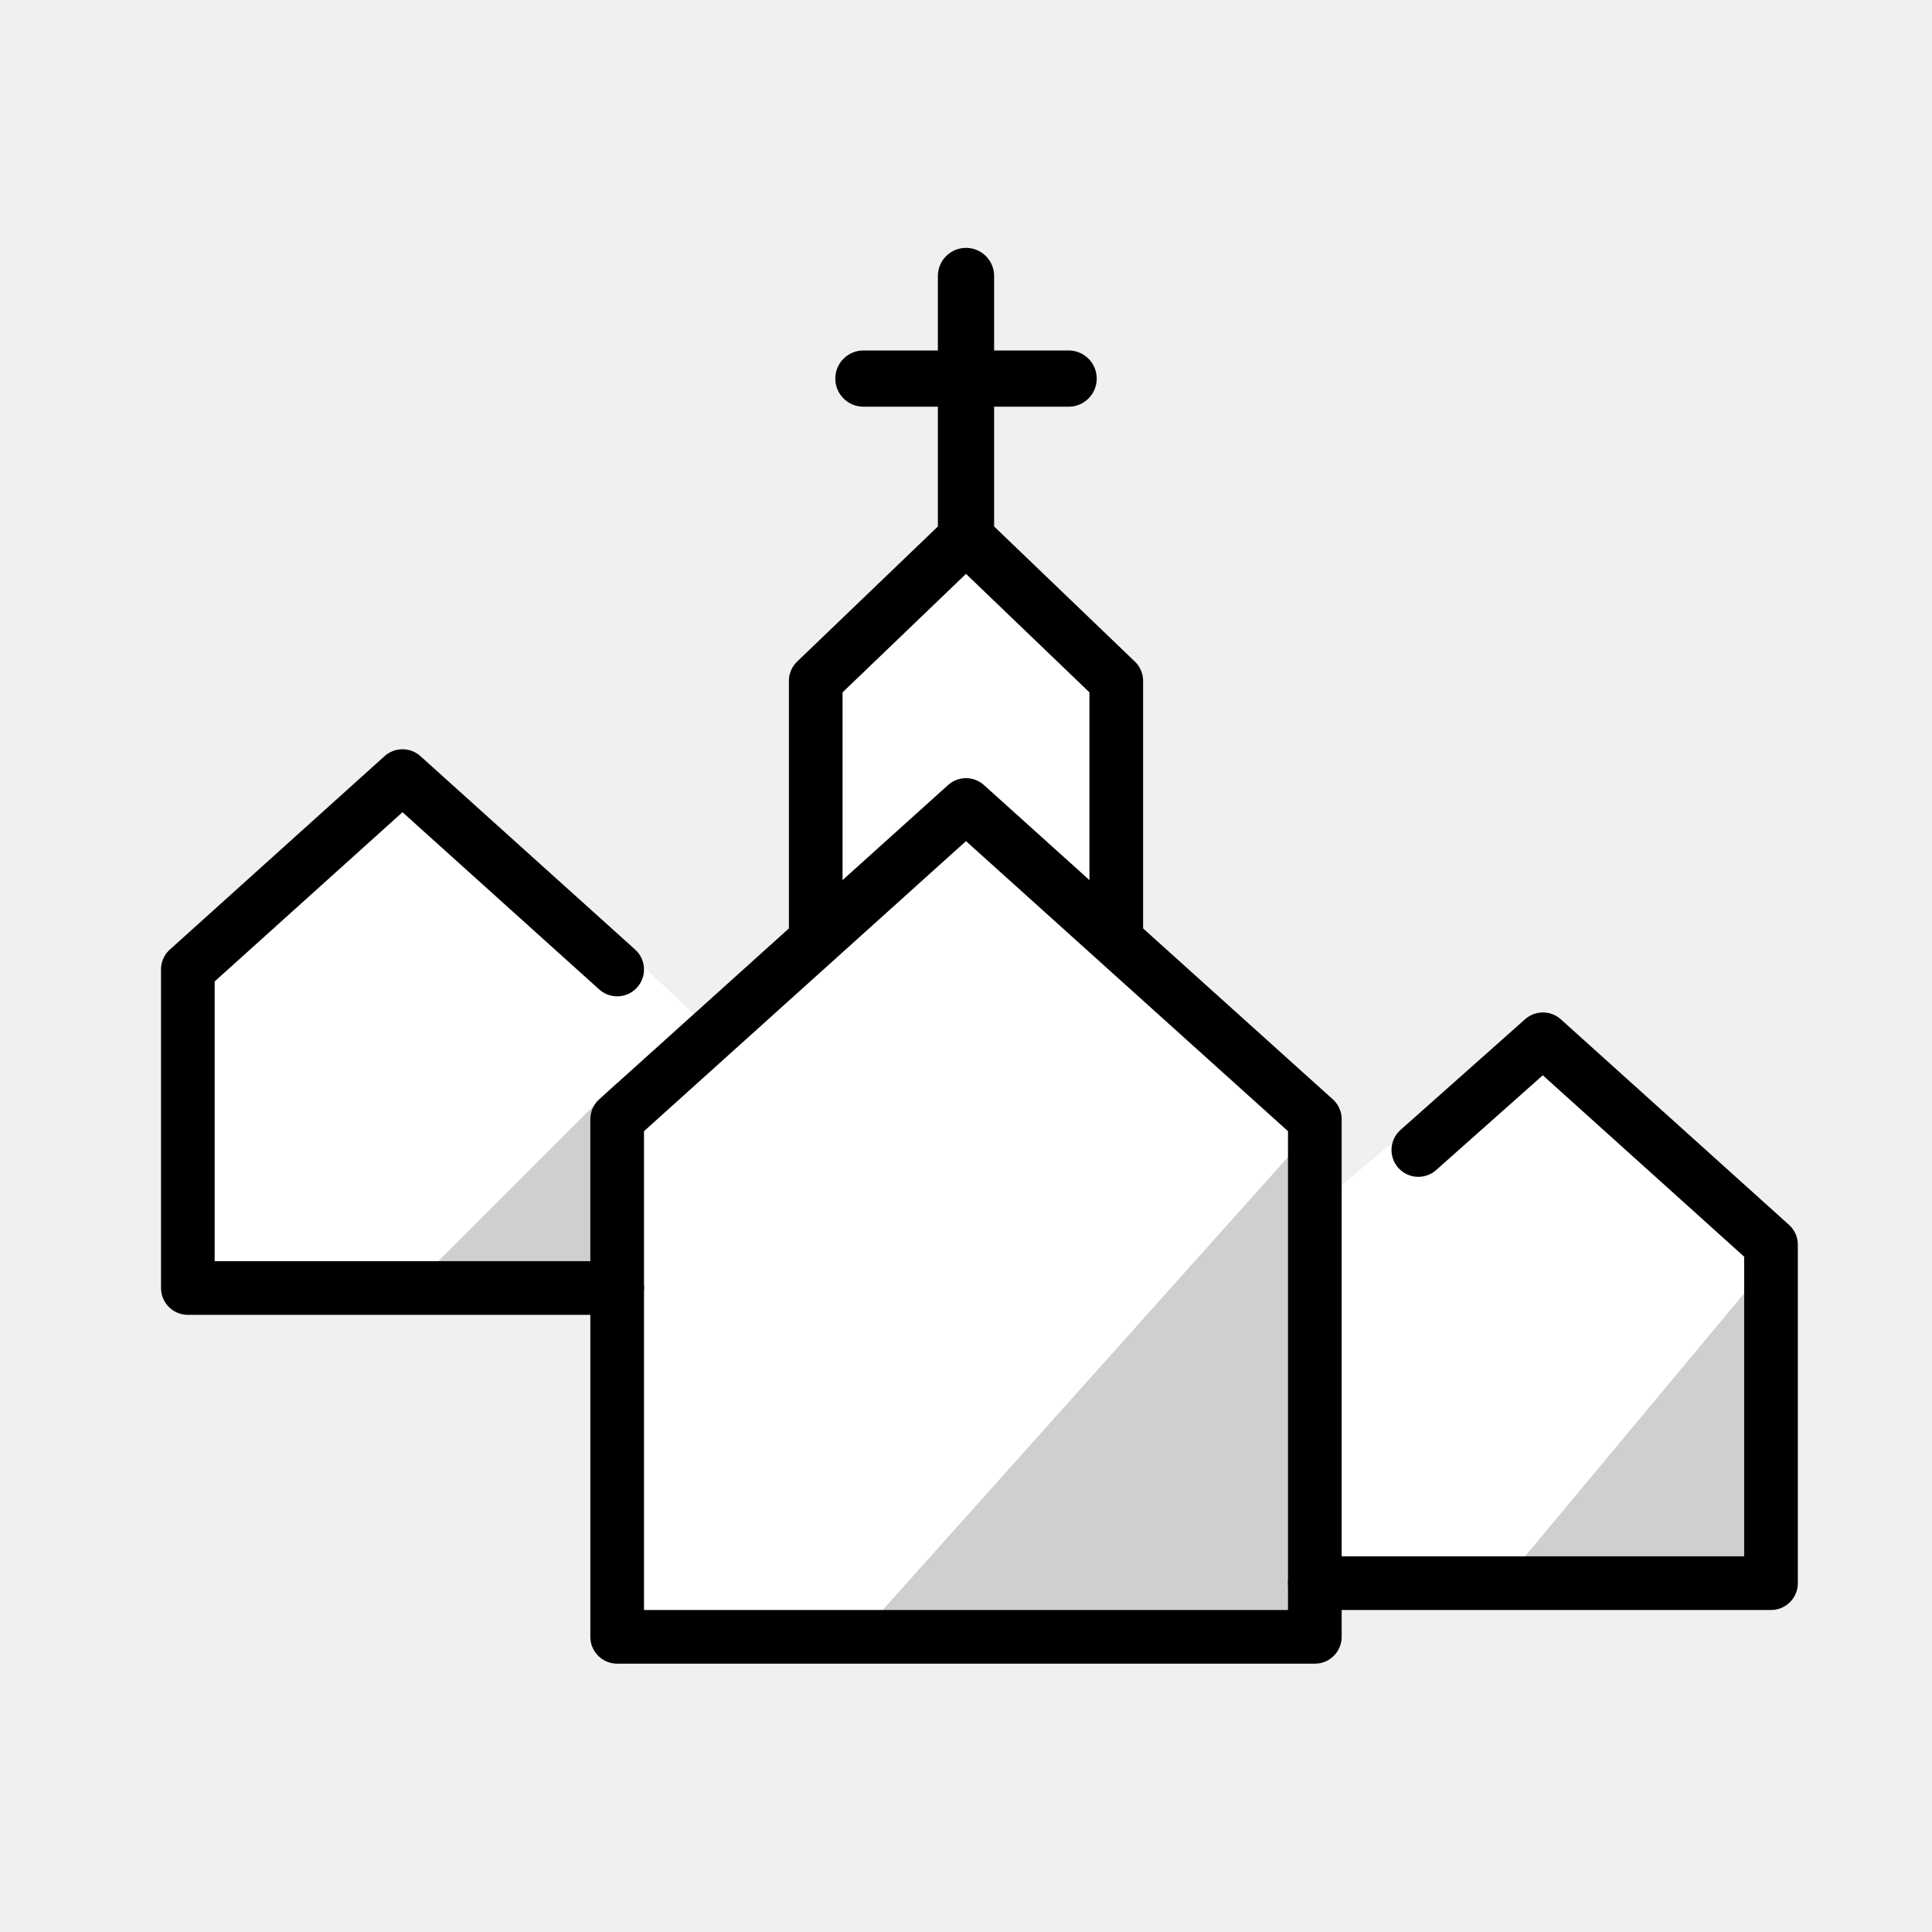
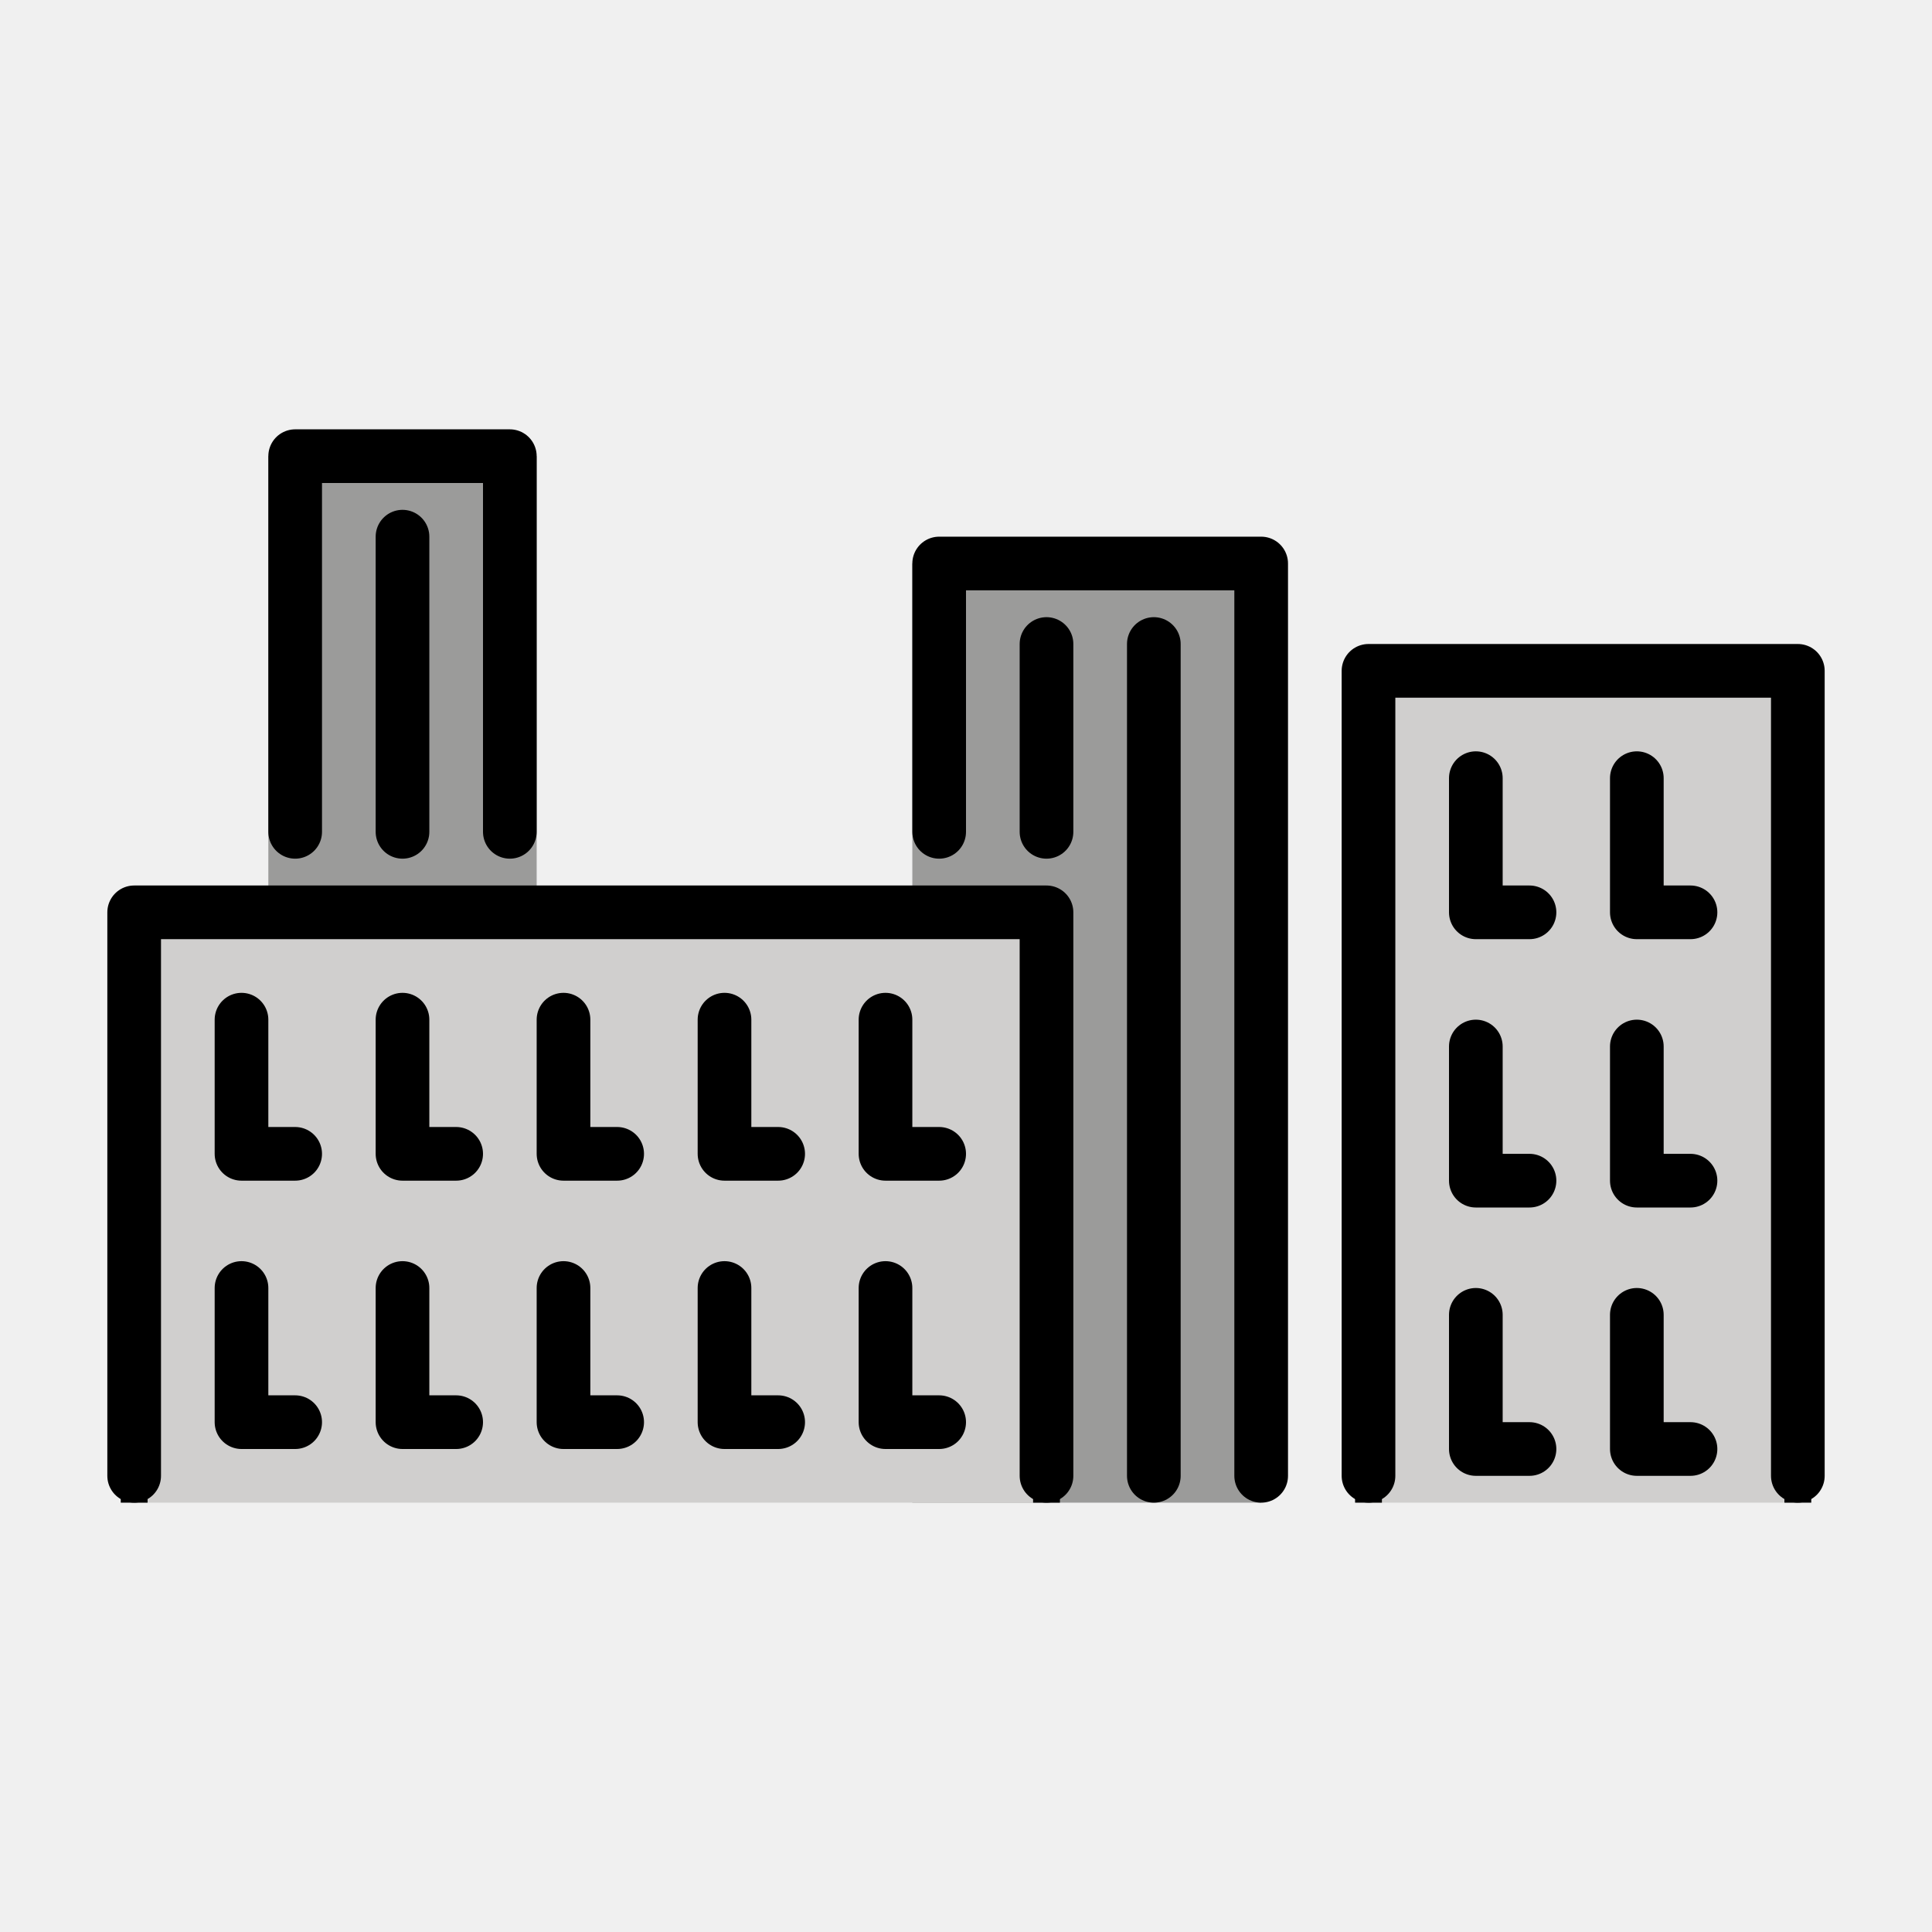
<svg xmlns="http://www.w3.org/2000/svg" id="emoji" viewBox="0 0 72 72">
  <g id="color">
-     <polygon fill="#FFFFFF" stroke="none" points="49,41.711 36,30 23,41.711 23,61 49,61" />
-     <polyline fill="#FFFFFF" stroke="none" points="31.028,42.624 21.945,34.123 15,28.923 7,36.13 7,48 23,48" />
-     <polyline fill="#FFFFFF" stroke="none" points="49,59 66,59 66,46.388 56.848,38.362 47.041,46.697" />
-     <polyline fill="#FFFFFF" stroke="none" points="41.6,35 41.6,25.376 36,20 30.4,25.376 30.4,35" />
-     <polyline fill="#D0CFCE" stroke="none" points="49,61 49,42 32,61" />
-     <polyline fill="#D0CFCE" stroke="none" points="23,48 23,40.333 15.333,48" />
-     <polyline fill="#D0CFCE" stroke="none" points="66,59 66,47 56,59" />
+     <polyline fill="#9B9B9A" stroke="none" points="10,34 10,17 20,17 20,34" />
+     <rect x="34" y="21" width="13" height="35" fill="#9B9B9A" stroke="none" />
+     <polyline fill="#D0CFCE" stroke="none" stroke-miterlimit="10" points="51,56 51,25 67,25 67,56" />
+     <polyline fill="#D0CFCE" stroke="none" stroke-miterlimit="10" points="5,56 5,34 39,34 39,56" />
  </g>
  <g id="hair" />
  <g id="skin" />
  <g id="skin-shadow" />
  <g id="line">
-     <path fill="#000000" stroke="none" d="M36,20.763c-0.579,0-1.048-0.469-1.048-1.048v-9.43c0-0.579,0.469-1.048,1.048-1.048 c0.579,0,1.048,0.469,1.048,1.048v9.43C37.048,20.294,36.579,20.763,36,20.763z" />
-     <path fill="#000000" stroke="none" d="M39.824,15.157h-7.647c-0.579,0-1.048-0.469-1.048-1.048c0-0.579,0.469-1.048,1.048-1.048 h7.647c0.579,0,1.048,0.469,1.048,1.048C40.872,14.688,40.403,15.157,39.824,15.157z" />
-     <polygon fill="none" stroke="#000000" stroke-linecap="round" stroke-linejoin="round" stroke-miterlimit="10" stroke-width="2" points="49,41.711 36,30 23,41.711 23,61 49,61" />
-     <polyline fill="none" stroke="#000000" stroke-linecap="round" stroke-linejoin="round" stroke-miterlimit="10" stroke-width="2" points="23,36.13 15,28.923 7,36.13 7,48 23,48" />
-     <polyline fill="none" stroke="#000000" stroke-linecap="round" stroke-linejoin="round" stroke-miterlimit="10" stroke-width="2" points="49,59 66,59 66,46.388 57.5,38.731 52.857,42.857" />
-     <polyline fill="none" stroke="#000000" stroke-linecap="round" stroke-linejoin="round" stroke-miterlimit="10" stroke-width="2" points="41.6,35 41.6,25.376 36,20 30.4,25.376 30.4,35" />
+     <polyline fill="none" stroke="#000000" stroke-miterlimit="10" points="51,56 51,25 67,25 67,56" />
+     <polyline fill="none" stroke="#000000" stroke-miterlimit="10" points="5,56 5,34 39,34 39,56" />
+     <polyline fill="none" stroke="#000000" stroke-linecap="round" stroke-linejoin="round" stroke-miterlimit="10" stroke-width="2" points="51,55 51,25 67,25 67,55" />
+     <polyline fill="none" stroke="#000000" stroke-linecap="round" stroke-linejoin="round" stroke-miterlimit="10" stroke-width="2" points="5,55 5,34 39,34 39,55" />
+     <polyline fill="none" stroke="#000000" stroke-linecap="round" stroke-linejoin="round" stroke-miterlimit="10" stroke-width="2" points="35,31 35,21 47,21 47,55" />
+     <polyline fill="none" stroke="#000000" stroke-linecap="round" stroke-linejoin="round" stroke-miterlimit="10" stroke-width="2" points="11,31 11,17 19,17 19,31" />
+     <polyline fill="none" stroke="#000000" stroke-linecap="round" stroke-linejoin="round" stroke-miterlimit="10" stroke-width="2" points="57,34 55,34 55,29" />
+     <polyline fill="none" stroke="#000000" stroke-linecap="round" stroke-linejoin="round" stroke-miterlimit="10" stroke-width="2" points="63,34 61,34 61,29" />
+     <polyline fill="none" stroke="#000000" stroke-linecap="round" stroke-linejoin="round" stroke-miterlimit="10" stroke-width="2" points="57,44 55,44 55,39" />
+     <polyline fill="none" stroke="#000000" stroke-linecap="round" stroke-linejoin="round" stroke-miterlimit="10" stroke-width="2" points="63,44 61,44 61,39" />
+     <polyline fill="none" stroke="#000000" stroke-linecap="round" stroke-linejoin="round" stroke-miterlimit="10" stroke-width="2" points="29,43 27,43 27,38" />
+     <polyline fill="none" stroke="#000000" stroke-linecap="round" stroke-linejoin="round" stroke-miterlimit="10" stroke-width="2" points="35,43 33,43 33,38" />
+     <polyline fill="none" stroke="#000000" stroke-linecap="round" stroke-linejoin="round" stroke-miterlimit="10" stroke-width="2" points="29,53 27,53 27,48" />
+     <polyline fill="none" stroke="#000000" stroke-linecap="round" stroke-linejoin="round" stroke-miterlimit="10" stroke-width="2" points="35,53 33,53 33,48" />
+     <polyline fill="none" stroke="#000000" stroke-linecap="round" stroke-linejoin="round" stroke-miterlimit="10" stroke-width="2" points="17,43 15,43 15,38" />
+     <polyline fill="none" stroke="#000000" stroke-linecap="round" stroke-linejoin="round" stroke-miterlimit="10" stroke-width="2" points="23,43 21,43 21,38" />
+     <polyline fill="none" stroke="#000000" stroke-linecap="round" stroke-linejoin="round" stroke-miterlimit="10" stroke-width="2" points="17,53 15,53 15,48" />
+     <polyline fill="none" stroke="#000000" stroke-linecap="round" stroke-linejoin="round" stroke-miterlimit="10" stroke-width="2" points="11,43 9,43 9,38" />
+     <polyline fill="none" stroke="#000000" stroke-linecap="round" stroke-linejoin="round" stroke-miterlimit="10" stroke-width="2" points="11,53 9,53 9,48" />
+     <polyline fill="none" stroke="#000000" stroke-linecap="round" stroke-linejoin="round" stroke-miterlimit="10" stroke-width="2" points="23,53 21,53 21,48" />
+     <polyline fill="none" stroke="#000000" stroke-linecap="round" stroke-linejoin="round" stroke-miterlimit="10" stroke-width="2" points="57,54 55,54 55,49" />
+     <polyline fill="none" stroke="#000000" stroke-linecap="round" stroke-linejoin="round" stroke-miterlimit="10" stroke-width="2" points="63,54 61,54 61,49" />
+     <line x1="15" x2="15" y1="20" y2="31" fill="none" stroke="#000000" stroke-linecap="round" stroke-linejoin="round" stroke-miterlimit="10" stroke-width="2" />
+     <line x1="39" x2="39" y1="24" y2="31" fill="none" stroke="#000000" stroke-linecap="round" stroke-linejoin="round" stroke-miterlimit="10" stroke-width="2" />
+     <line x1="43" x2="43" y1="24" y2="55" fill="none" stroke="#000000" stroke-linecap="round" stroke-linejoin="round" stroke-miterlimit="10" stroke-width="2" />
  </g>
</svg>
